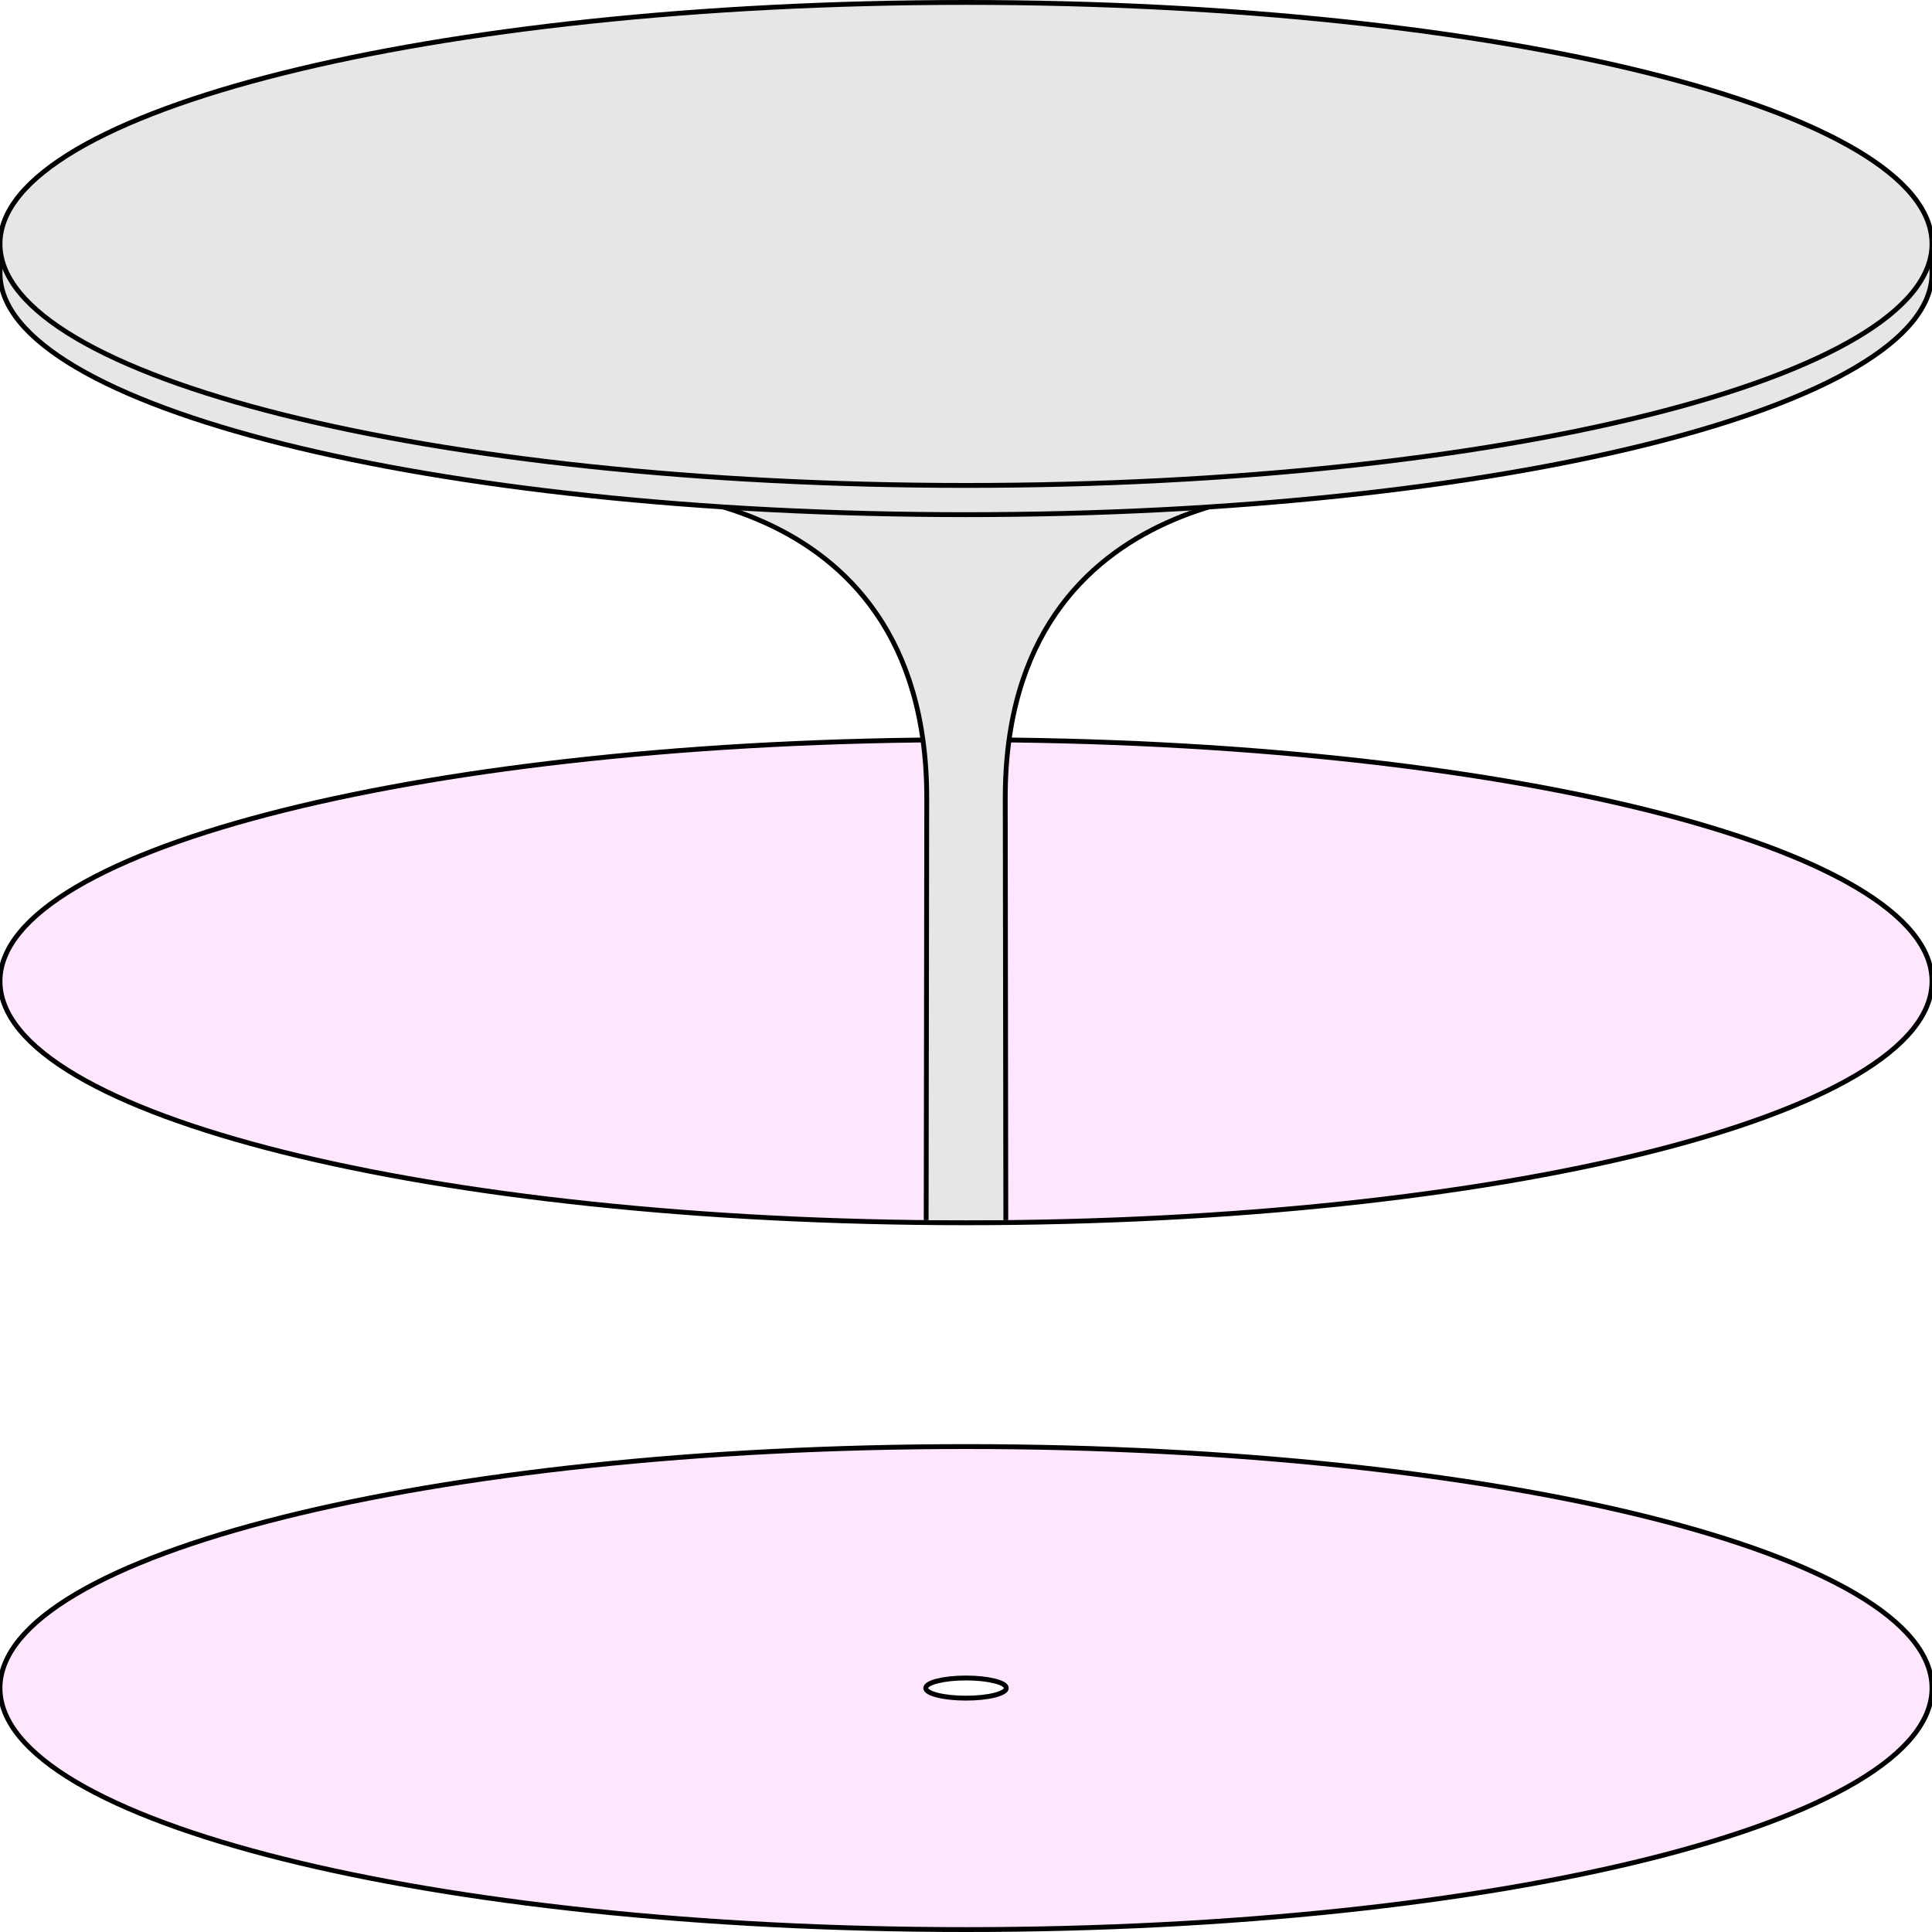
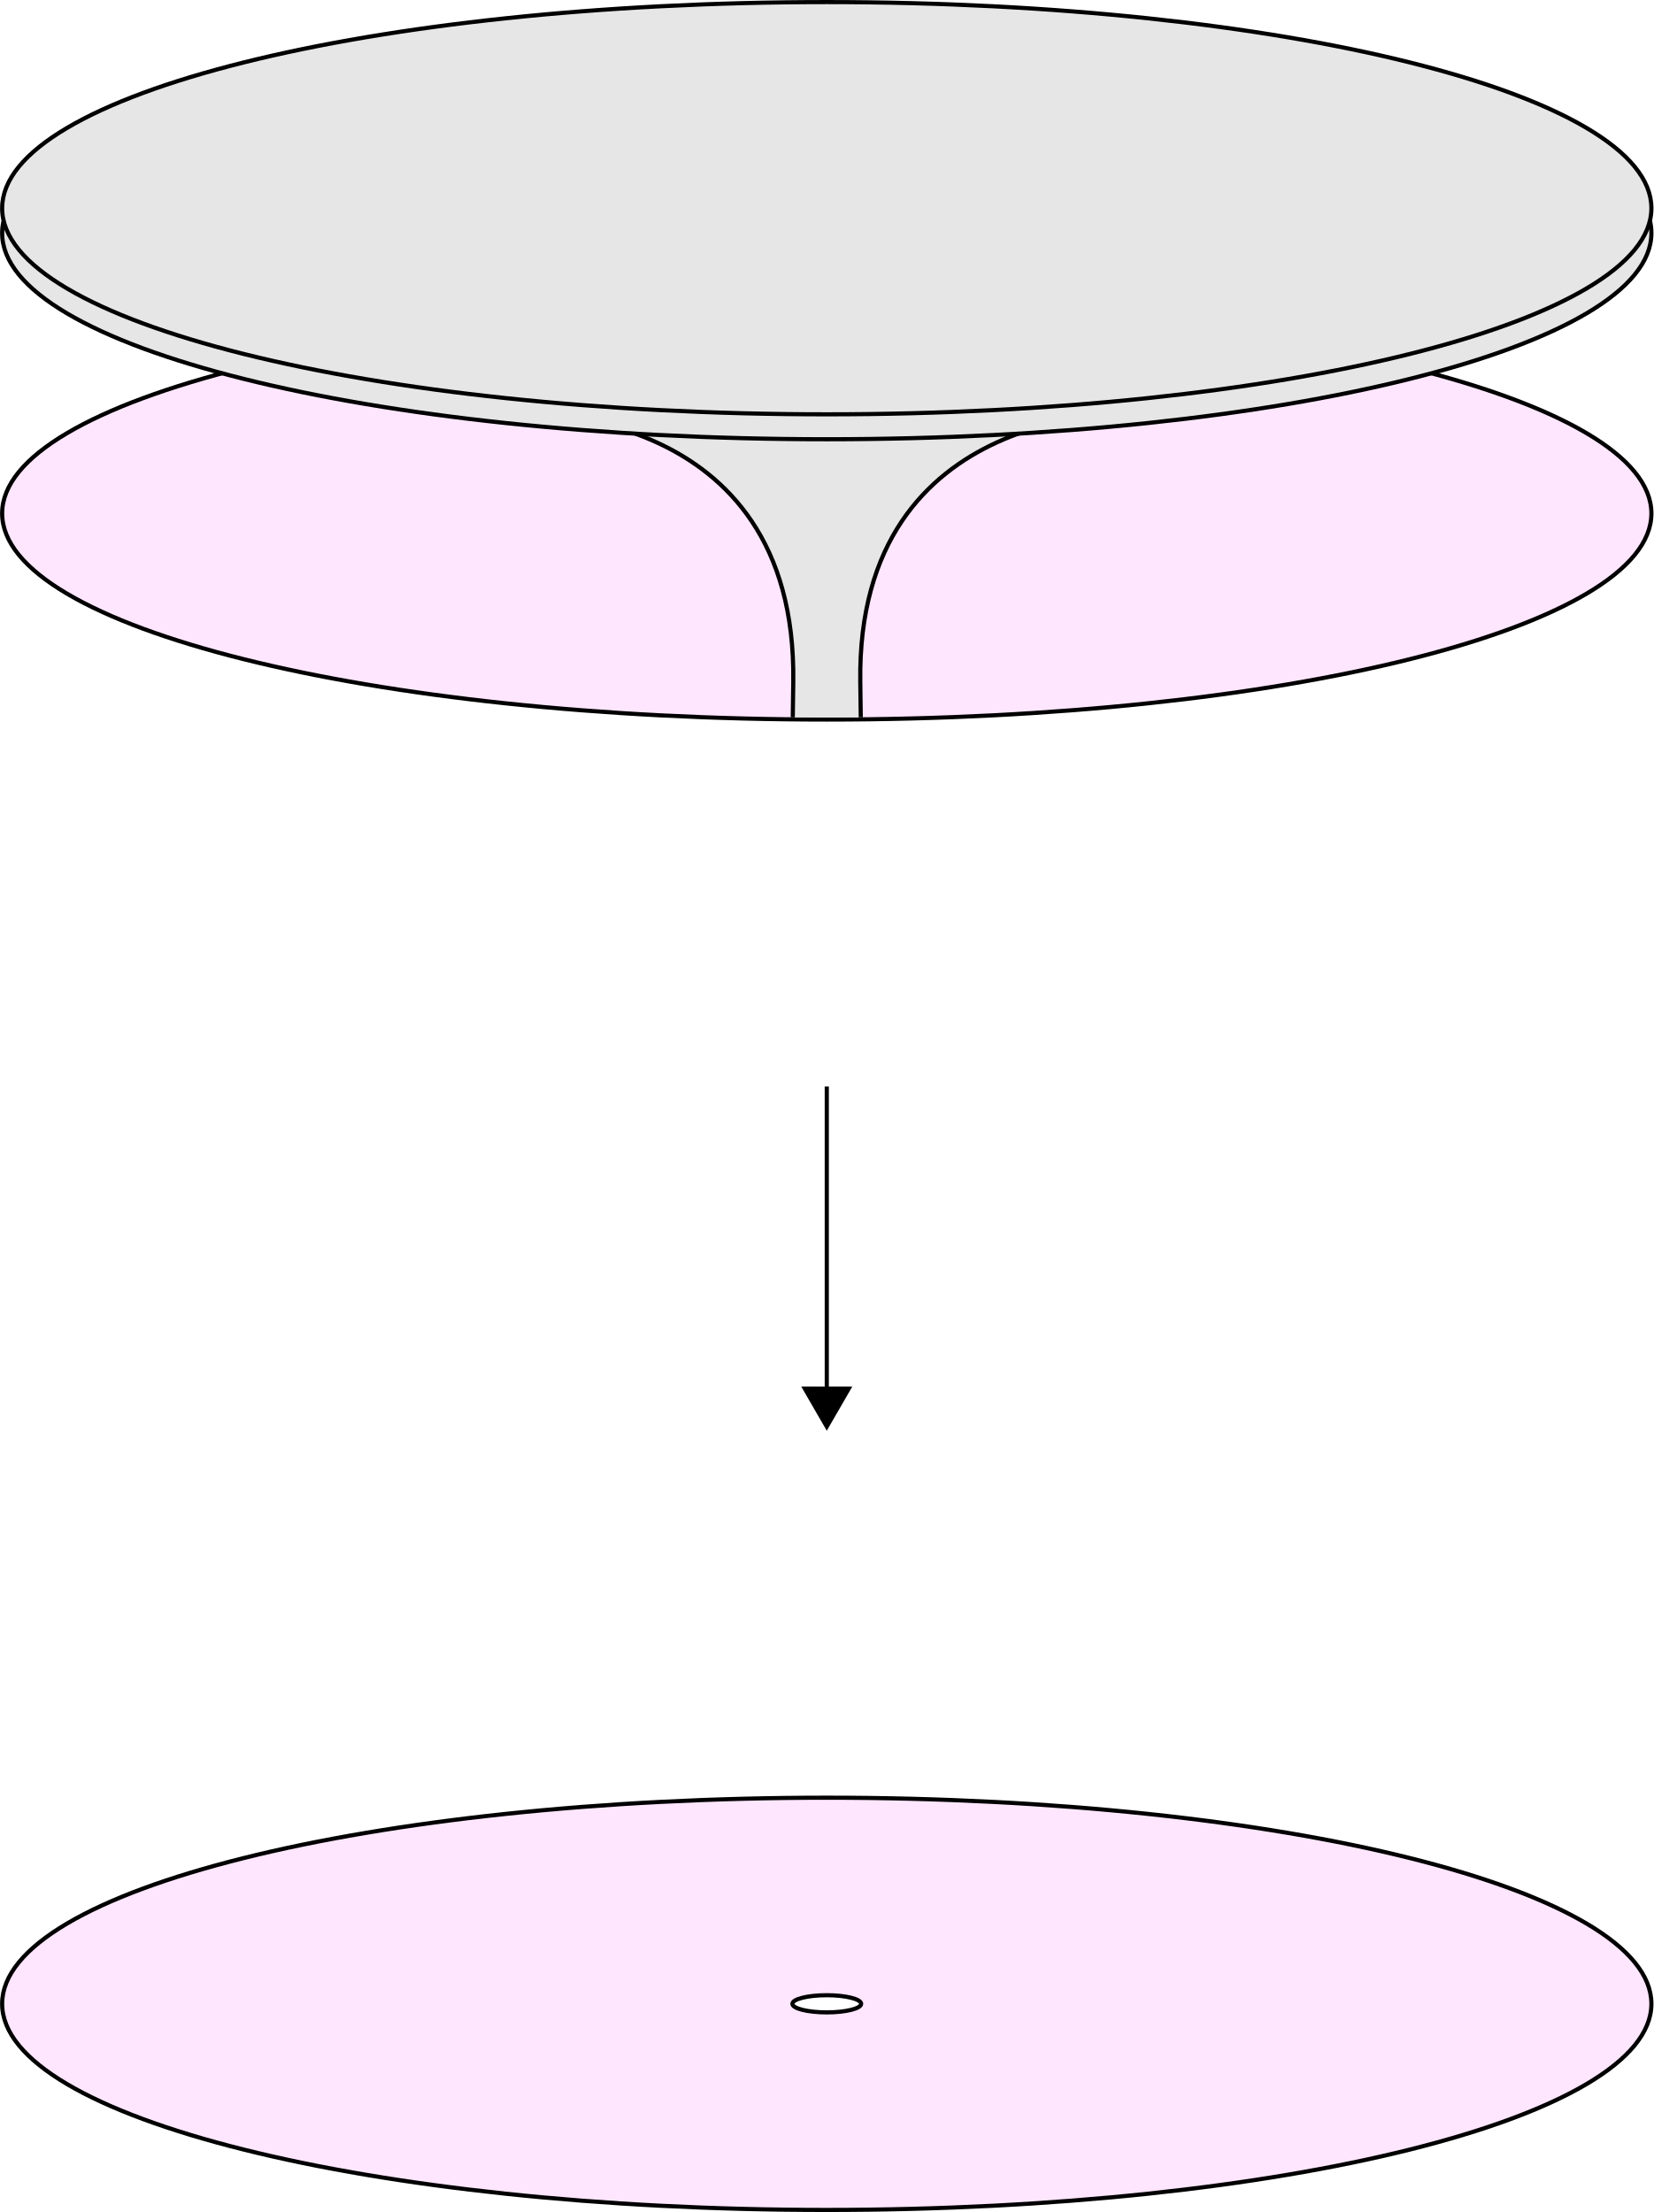
- <svg xmlns="http://www.w3.org/2000/svg" width="7cm" height="7cm" viewBox="0 0 70 70" version="1.1" id="svg1" xml:space="preserve">
+ <svg xmlns="http://www.w3.org/2000/svg" width="7.018cm" height="9.39cm" viewBox="0 0 70.176 93.902" version="1.1" id="svg1" xml:space="preserve">
  <defs id="defs1">
    <linearGradient id="swatch1">
      <stop style="stop-color:#ff00ff;stop-opacity:0.1;" offset="0" id="stop1" />
    </linearGradient>
+     <marker style="overflow:visible" id="Triangle" refX="0" refY="0" orient="auto-start-reverse" markerWidth="2" markerHeight="2" viewBox="0 0 1 1" preserveAspectRatio="xMidYMid">
+       <path transform="scale(0.5)" style="fill:context-stroke;fill-rule:evenodd;stroke:context-stroke;stroke-width:1pt" d="M 5.77,0 -2.88,5 V -5 Z" id="path135" />
+     </marker>
  </defs>
-   <g id="layer1">
+   <g id="layer1" transform="translate(0.0881945,0.1023722)">
    <ellipse style="display:none;fill:#e6e6e6;stroke:#000000;stroke-width:0.359" id="path8" cx="35" cy="11.771" rx="34.775" ry="11.592" />
-     <ellipse style="fill:#ff00ff;fill-opacity:0.1;stroke:#000000;stroke-width:0.176;stroke-dasharray:none" id="ellipse14" cx="35" cy="35.553" rx="35" ry="8.75" />
-     <path id="path11" style="fill:#e6e6e6;stroke:#000000;stroke-width:0.175;stroke-dasharray:none" d="m 33.557,44.21 0.021,-15.271 C 33.594,17.192 21.869,17.755 21.869,17.755 h 26.262 c 0,0 -11.725,-0.563 -11.709,11.183 l 0.021,15.271" />
-     <ellipse style="fill:#e6e6e6;fill-opacity:1;stroke:#000000;stroke-width:0.176;stroke-dasharray:none" id="path14" cx="35" cy="9.897" rx="35" ry="8.75" />
-     <ellipse style="fill:#e6e6e6;fill-opacity:1;stroke:#000000;stroke-width:0.176;stroke-dasharray:none" id="ellipse15" cx="35" cy="8.838" rx="35" ry="8.75" />
-     <path id="ellipse24" style="fill:#ff00ff;fill-opacity:0.1;stroke:#000000;stroke-width:0.176;stroke-dasharray:none" d="M 35,52.412 A 35,8.75 0 0 0 0,61.161 35,8.75 0 0 0 35,69.912 35,8.75 0 0 0 70,61.161 35,8.75 0 0 0 35,52.412 Z m 0,8.385 a 1.46,0.365 0 0 1 1.46,0.365 1.46,0.365 0 0 1 -1.46,0.365 1.46,0.365 0 0 1 -1.459,-0.365 1.46,0.365 0 0 1 1.459,-0.365 z" />
+     <ellipse style="fill:#ff00ff;fill-opacity:0.1;stroke:#000000;stroke-width:0.176;stroke-dasharray:none" id="ellipse14-2" cx="35" cy="21.693" rx="35" ry="8.75" />
+     <path id="path11-9" style="fill:#e6e6e6;stroke:#000000;stroke-width:0.176;stroke-dasharray:none" d="m 33.557,30.35 0.021,-1.502 C 33.743,16.901 21.869,17.473 21.869,17.473 h 26.262 c 0,0 -11.874,-0.572 -11.709,11.375 l 0.021,1.502" />
+     <ellipse style="fill:#e6e6e6;fill-opacity:1;stroke:#000000;stroke-width:0.176;stroke-dasharray:none" id="path14-1" cx="35" cy="9.794" rx="35" ry="8.75" />
+     <ellipse style="fill:#e6e6e6;fill-opacity:1;stroke:#000000;stroke-width:0.176;stroke-dasharray:none" id="ellipse15-2" cx="35" cy="8.736" rx="35" ry="8.75" />
+     <path id="ellipse24" style="fill:#ff00ff;fill-opacity:0.1;stroke:#000000;stroke-width:0.176;stroke-dasharray:none" d="M 35,76.212 A 35,8.75 0 0 0 6.9e-5,84.961 35,8.75 0 0 0 35,93.712 35,8.75 0 0 0 70,84.961 35,8.75 0 0 0 35,76.212 Z m 0,8.385 A 1.46,0.365 0 0 1 36.46,84.961 1.46,0.365 0 0 1 35,85.326 1.46,0.365 0 0 1 33.541,84.961 1.46,0.365 0 0 1 35,84.597 Z" />
+     <path style="fill:#ff00ff;fill-opacity:0.1;stroke:#000000;stroke-width:0.176;stroke-dasharray:none;marker-end:url(#Triangle)" d="m 35,40.211 c 0,4.454 0,8.909 0,13.363" id="path1" transform="translate(2e-6,5.809643)" />
  </g>
</svg>
